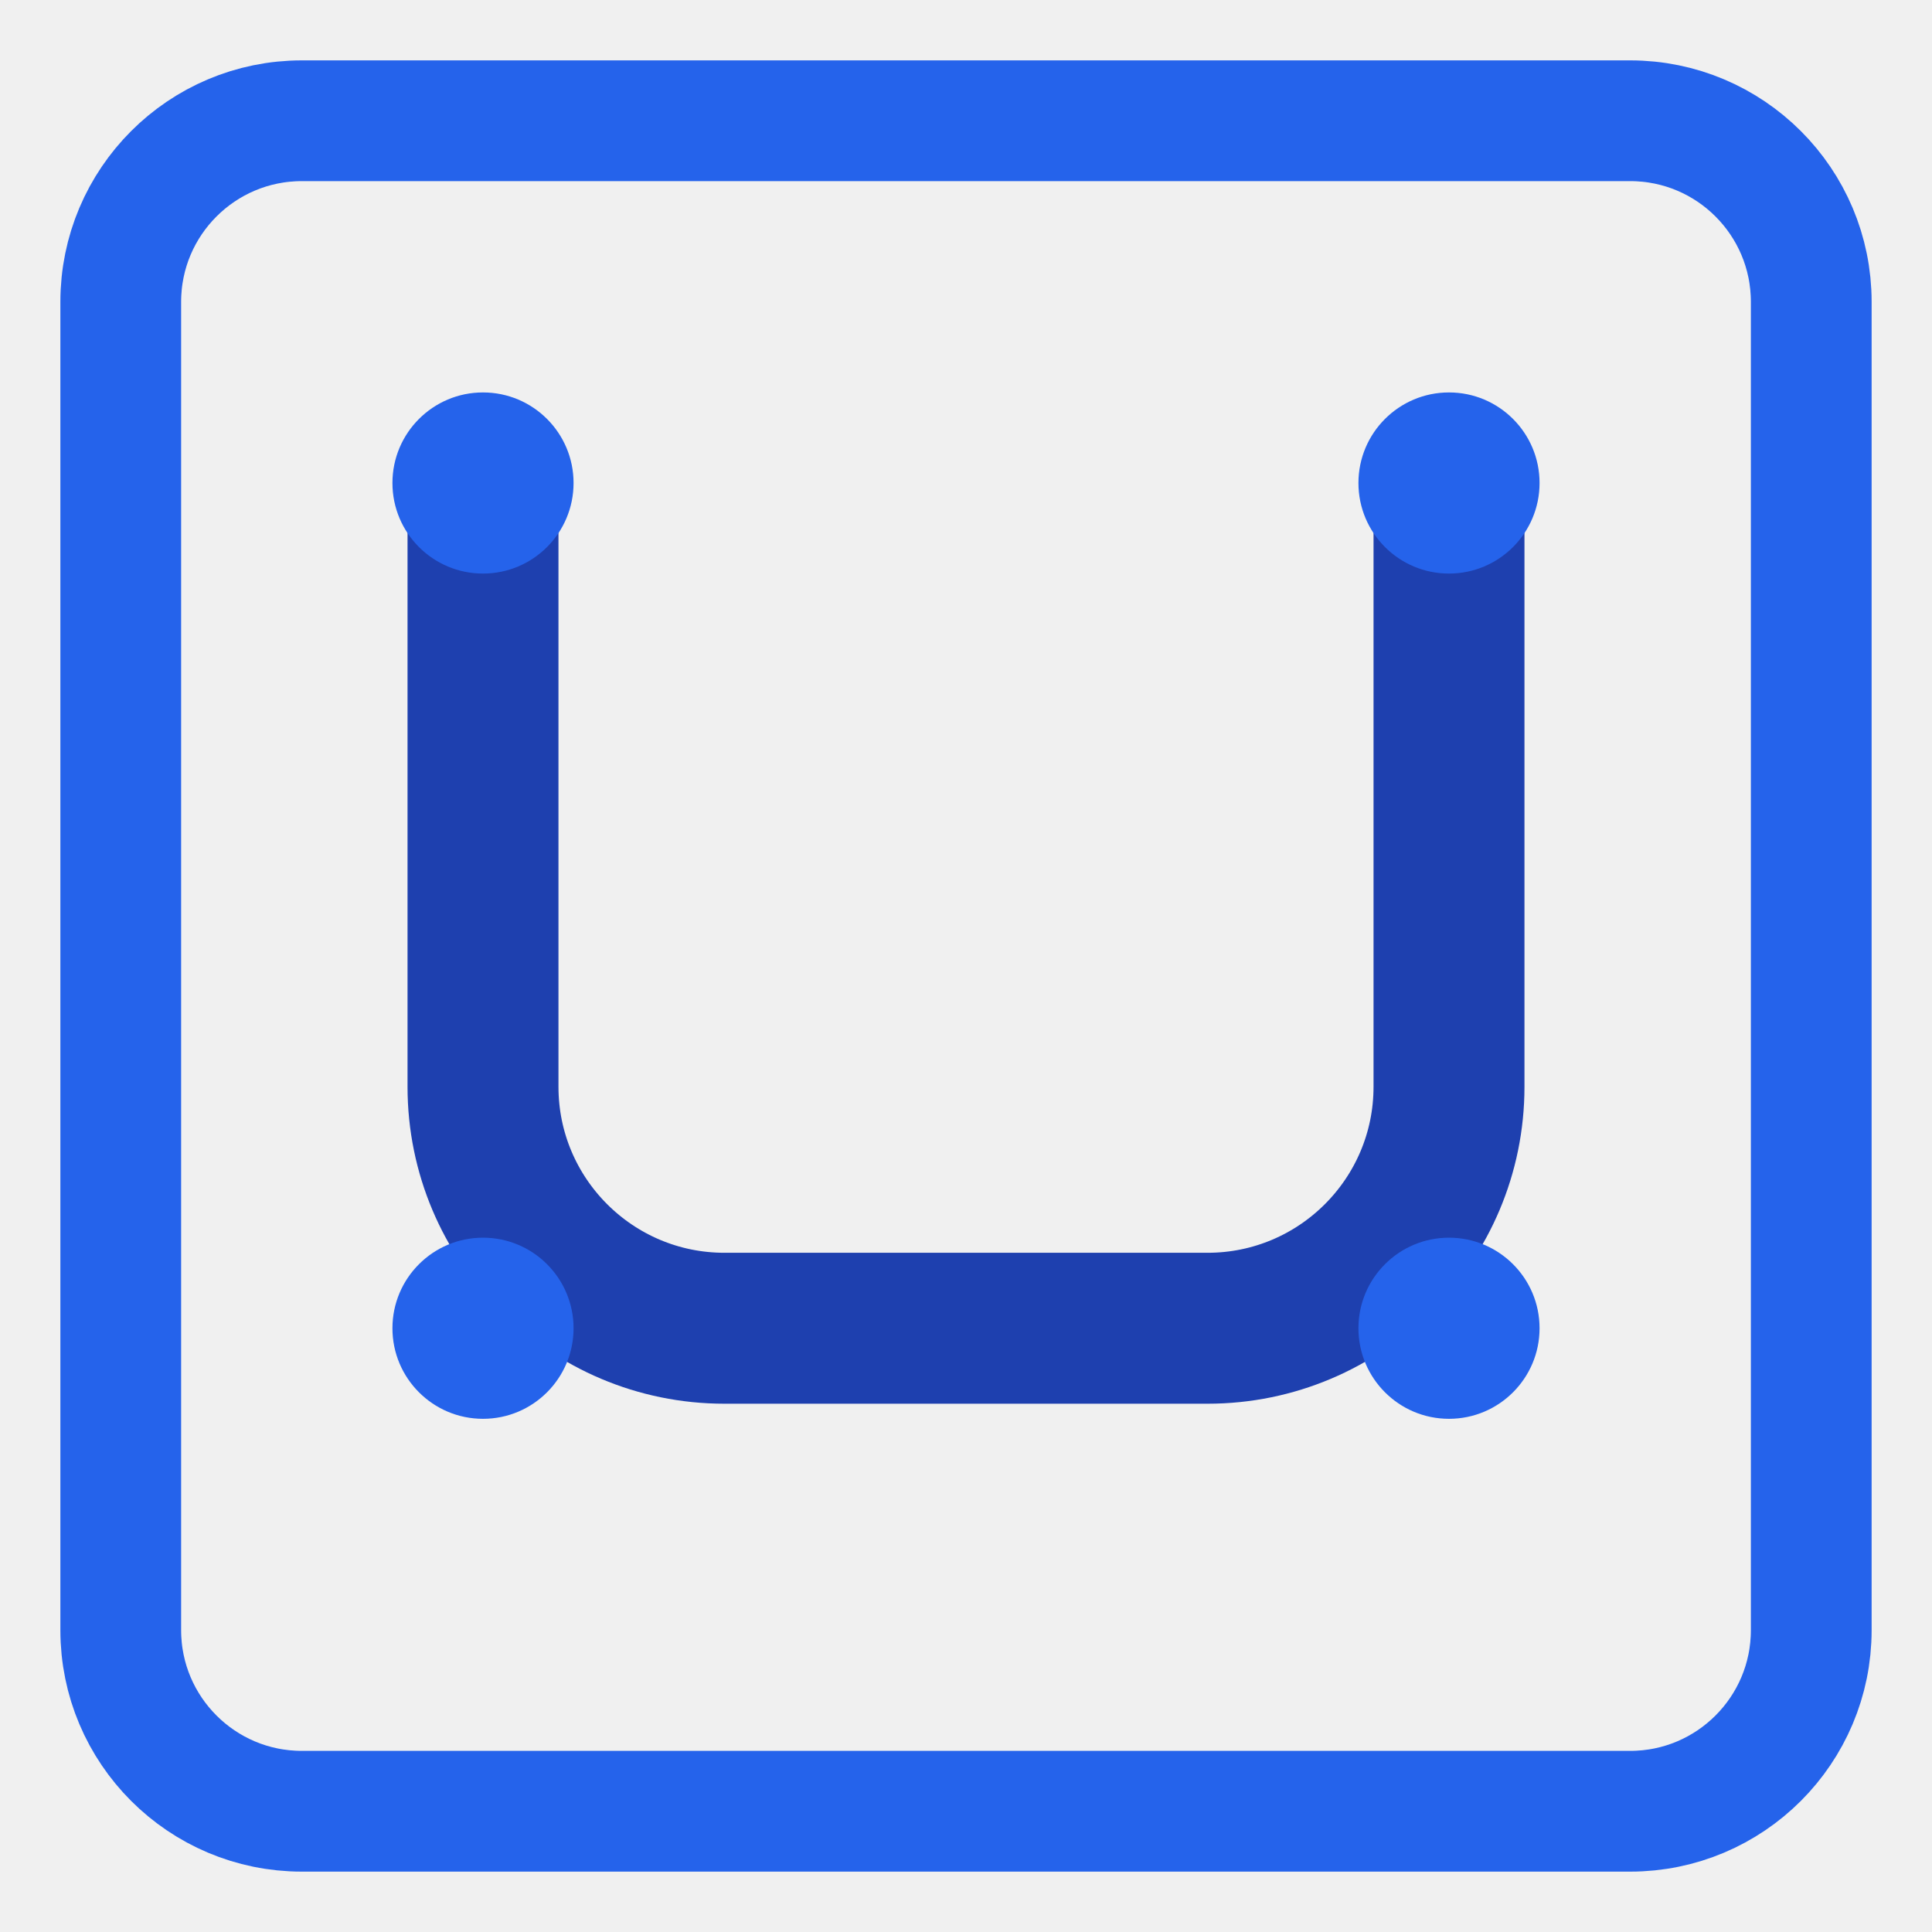
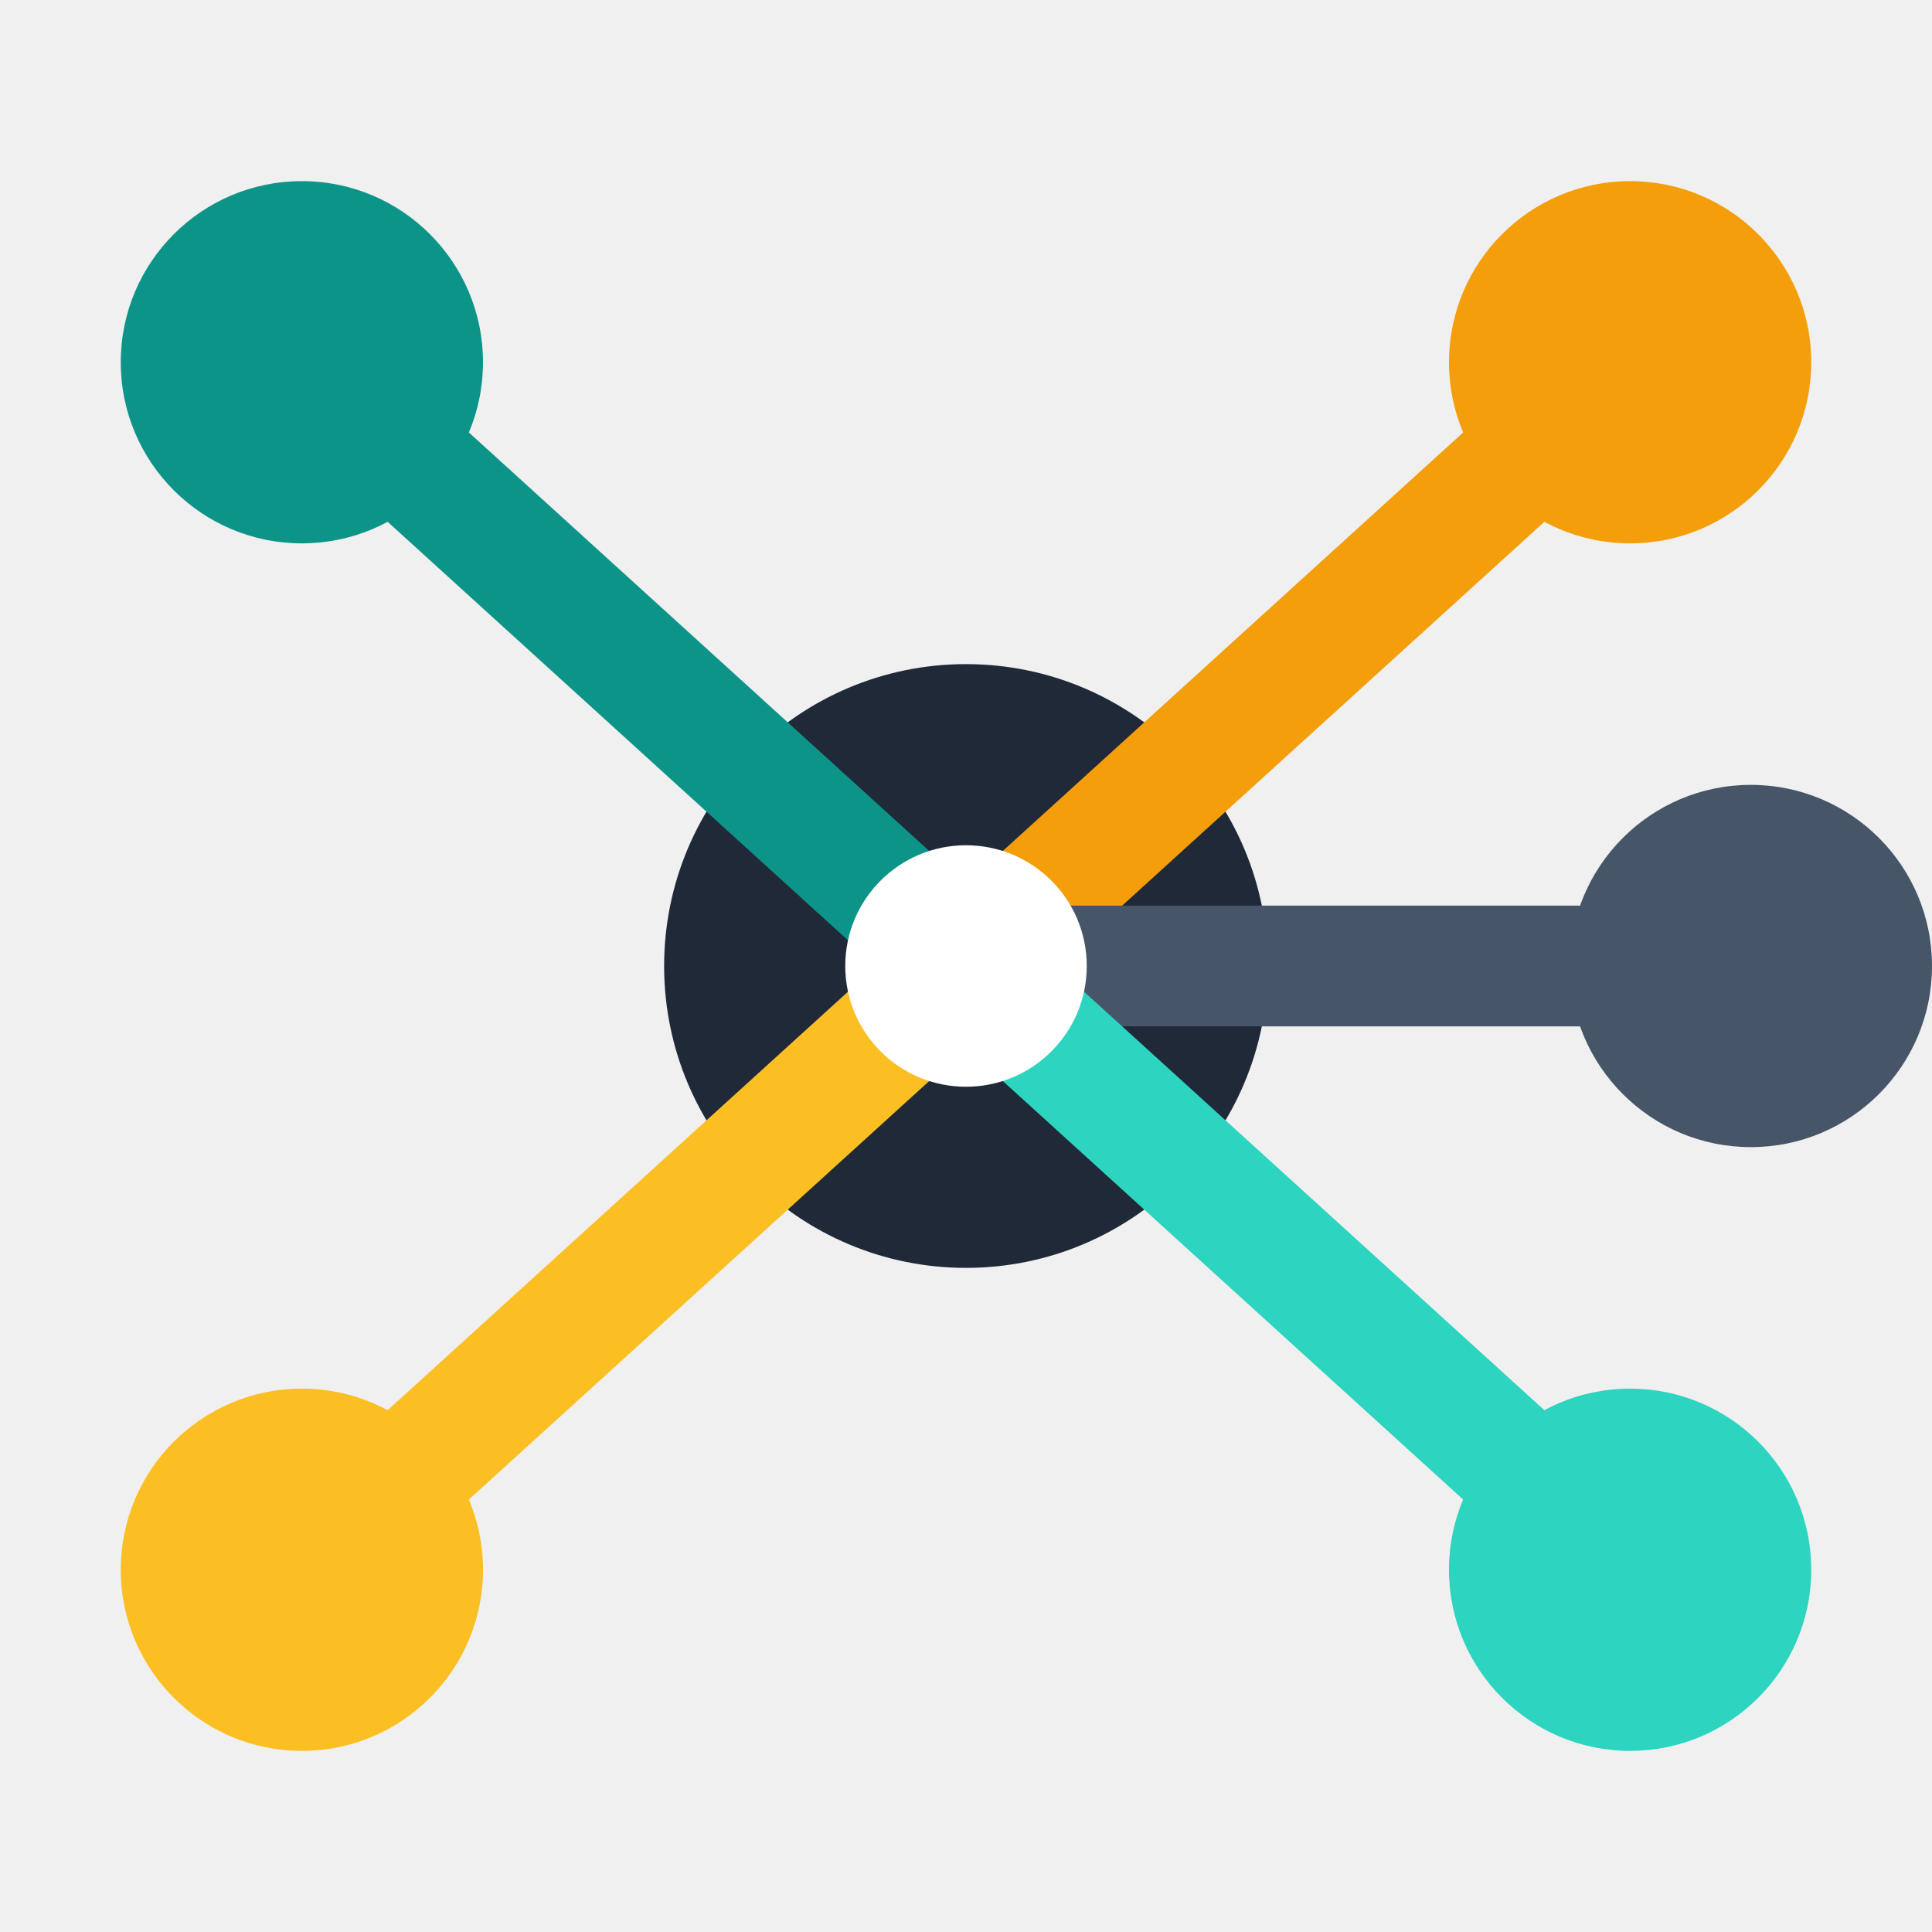
<svg xmlns="http://www.w3.org/2000/svg" width="32" height="32" viewBox="0 0 32 32" fill="none">
-   <rect x="2" y="2" width="28" height="28" rx="3" stroke="#2563eb" stroke-width="2" fill="none" />
-   <path d="M 8 8 L 8 18 C 8 20.209 9.791 22 12 22 L 20 22 C 22.209 22 24 20.209 24 18 L 24 8" stroke="#1e40af" stroke-width="2.5" stroke-linecap="round" fill="none" />
-   <circle cx="8" cy="8" r="1.5" fill="#2563eb" />
-   <circle cx="24" cy="8" r="1.5" fill="#2563eb" />
-   <circle cx="8" cy="22" r="1.5" fill="#2563eb" />
-   <circle cx="24" cy="22" r="1.5" fill="#2563eb" />
+   <circle cx="16" cy="16" r="5" fill="#1f2937" />
+   <line x1="16" y1="16" x2="5" y2="6" stroke="#0d9488" stroke-width="2" stroke-linecap="round" />
+   <circle cx="5" cy="6" r="3" fill="#0d9488" />
+   <line x1="16" y1="16" x2="27" y2="6" stroke="#f59e0b" stroke-width="2" stroke-linecap="round" />
+   <circle cx="27" cy="6" r="3" fill="#f59e0b" />
+   <line x1="16" y1="16" x2="29" y2="16" stroke="#475569" stroke-width="2" stroke-linecap="round" />
+   <circle cx="29" cy="16" r="3" fill="#475569" />
+   <line x1="16" y1="16" x2="27" y2="26" stroke="#2dd4bf" stroke-width="2" stroke-linecap="round" />
+   <circle cx="27" cy="26" r="3" fill="#2dd4bf" />
+   <line x1="16" y1="16" x2="5" y2="26" stroke="#fbbf24" stroke-width="2" stroke-linecap="round" />
+   <circle cx="5" cy="26" r="3" fill="#fbbf24" />
+   <circle cx="16" cy="16" r="2" fill="white" />
</svg>
